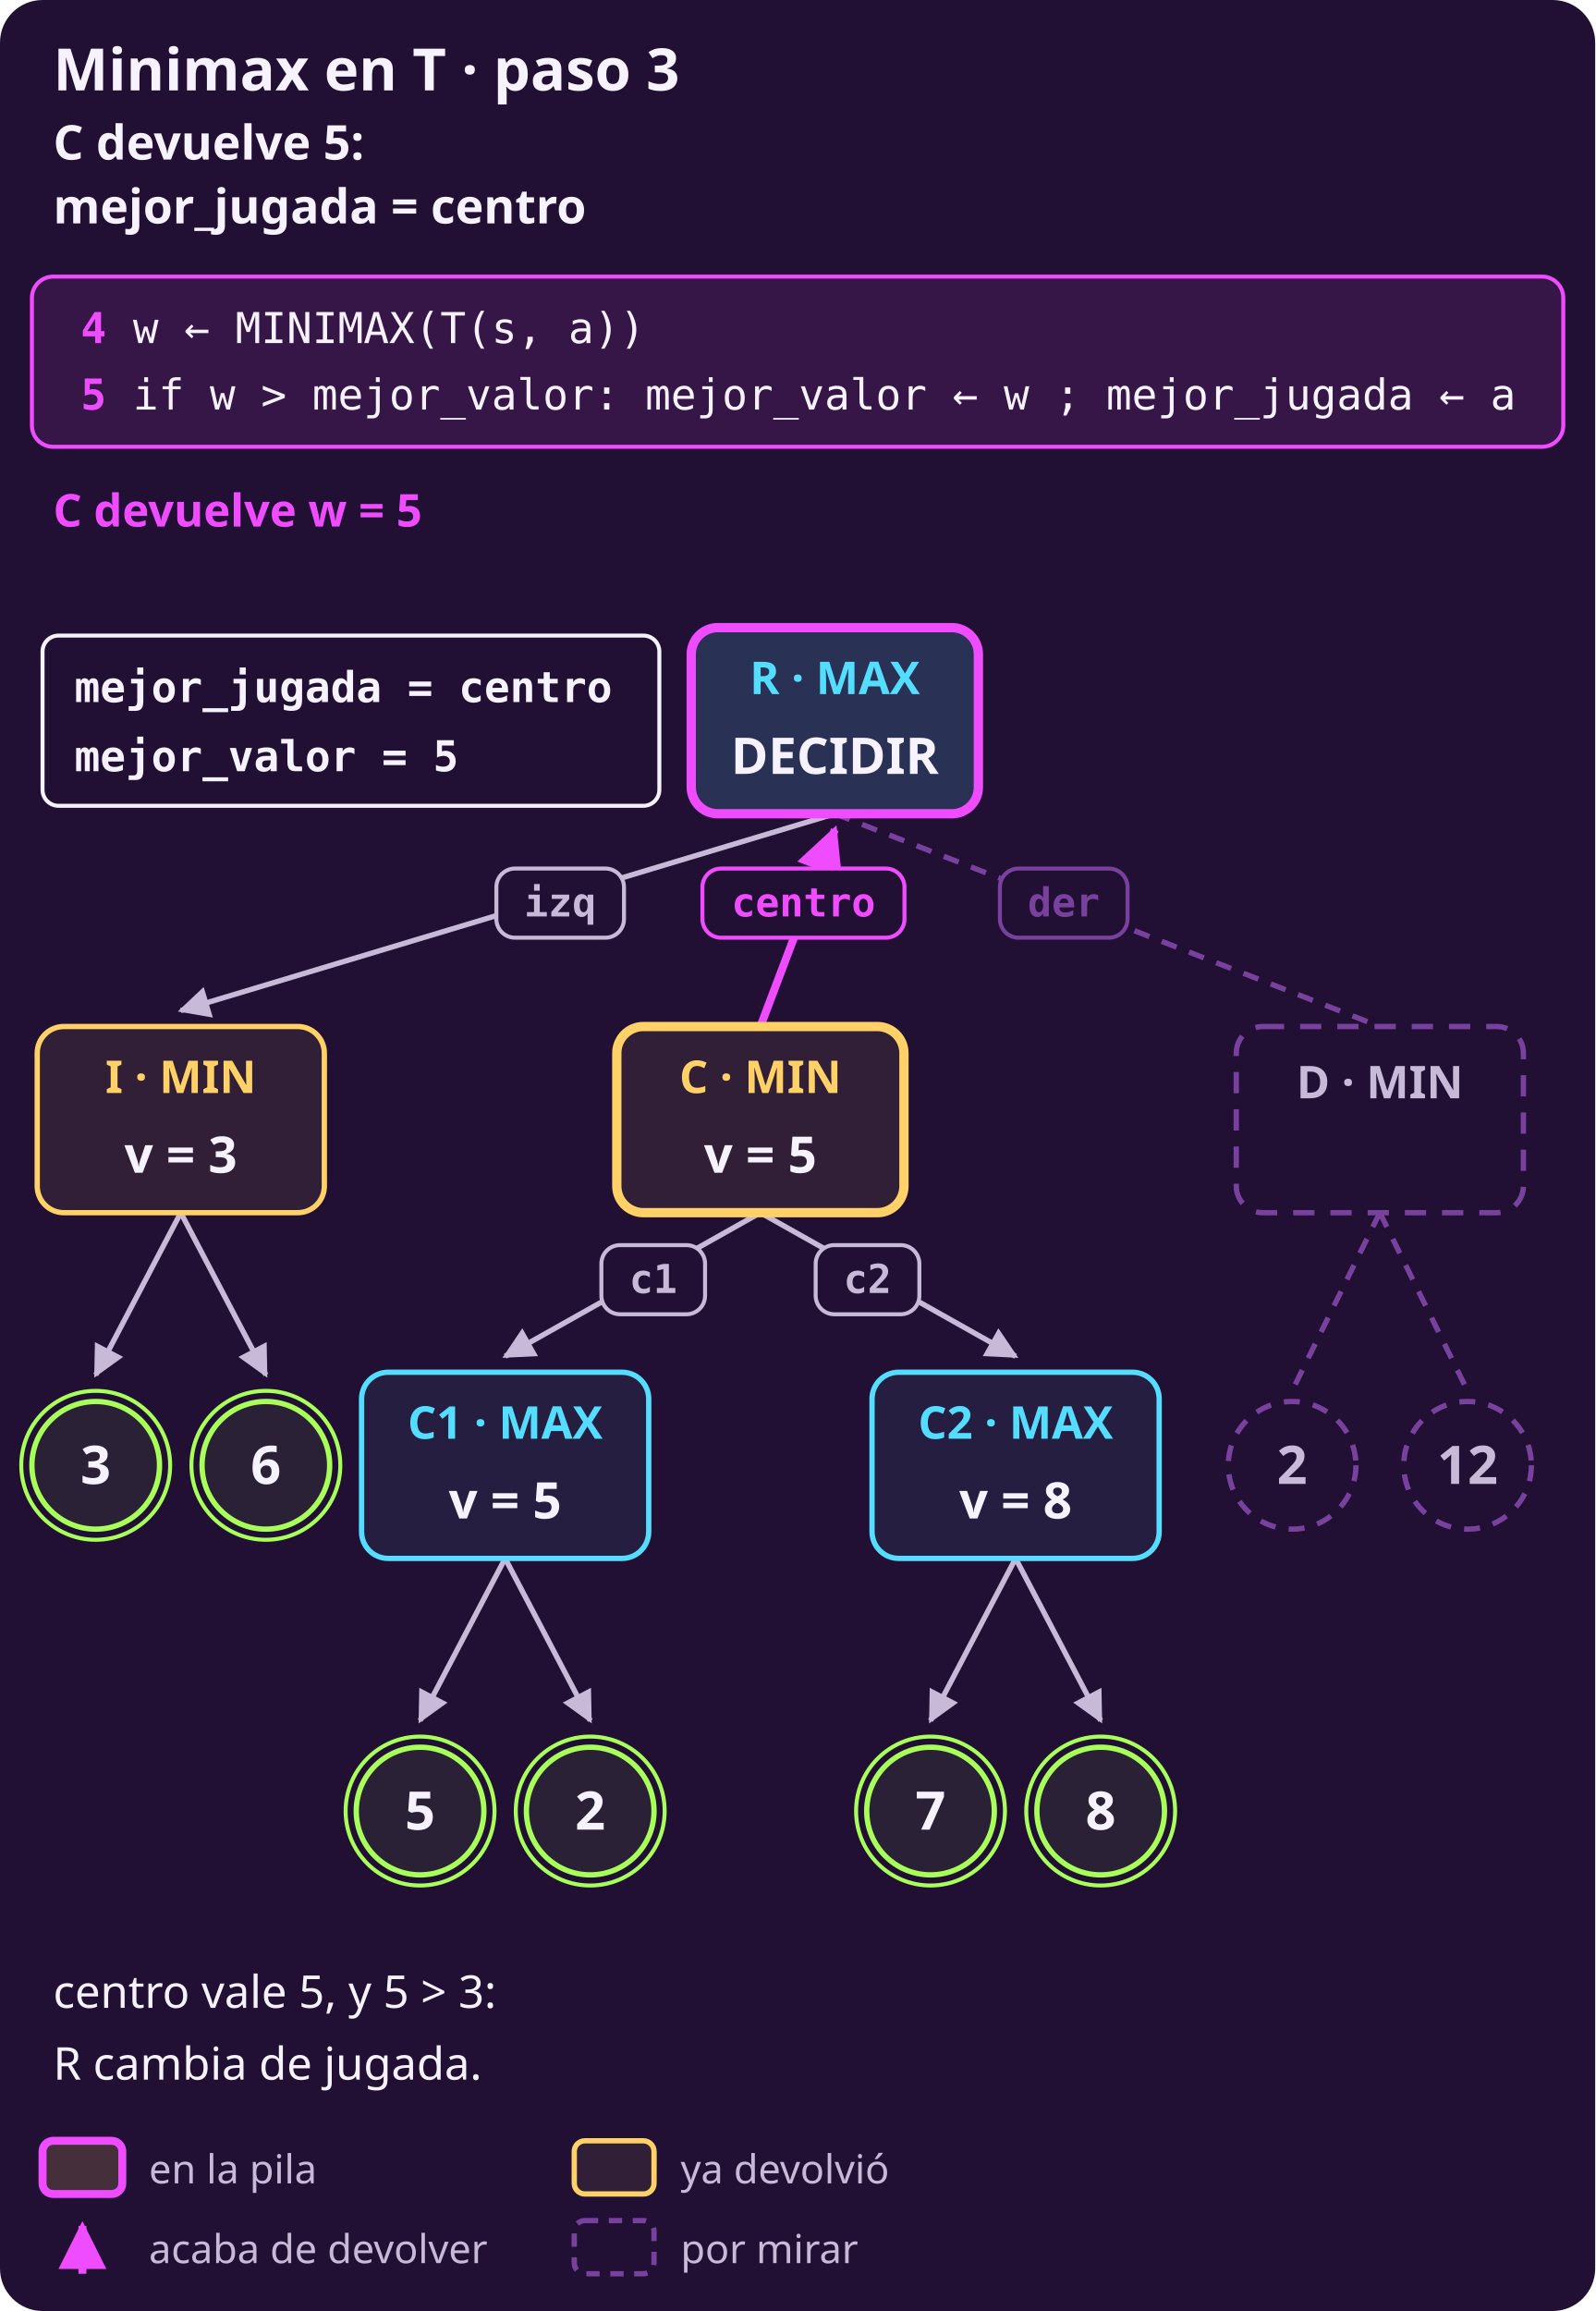
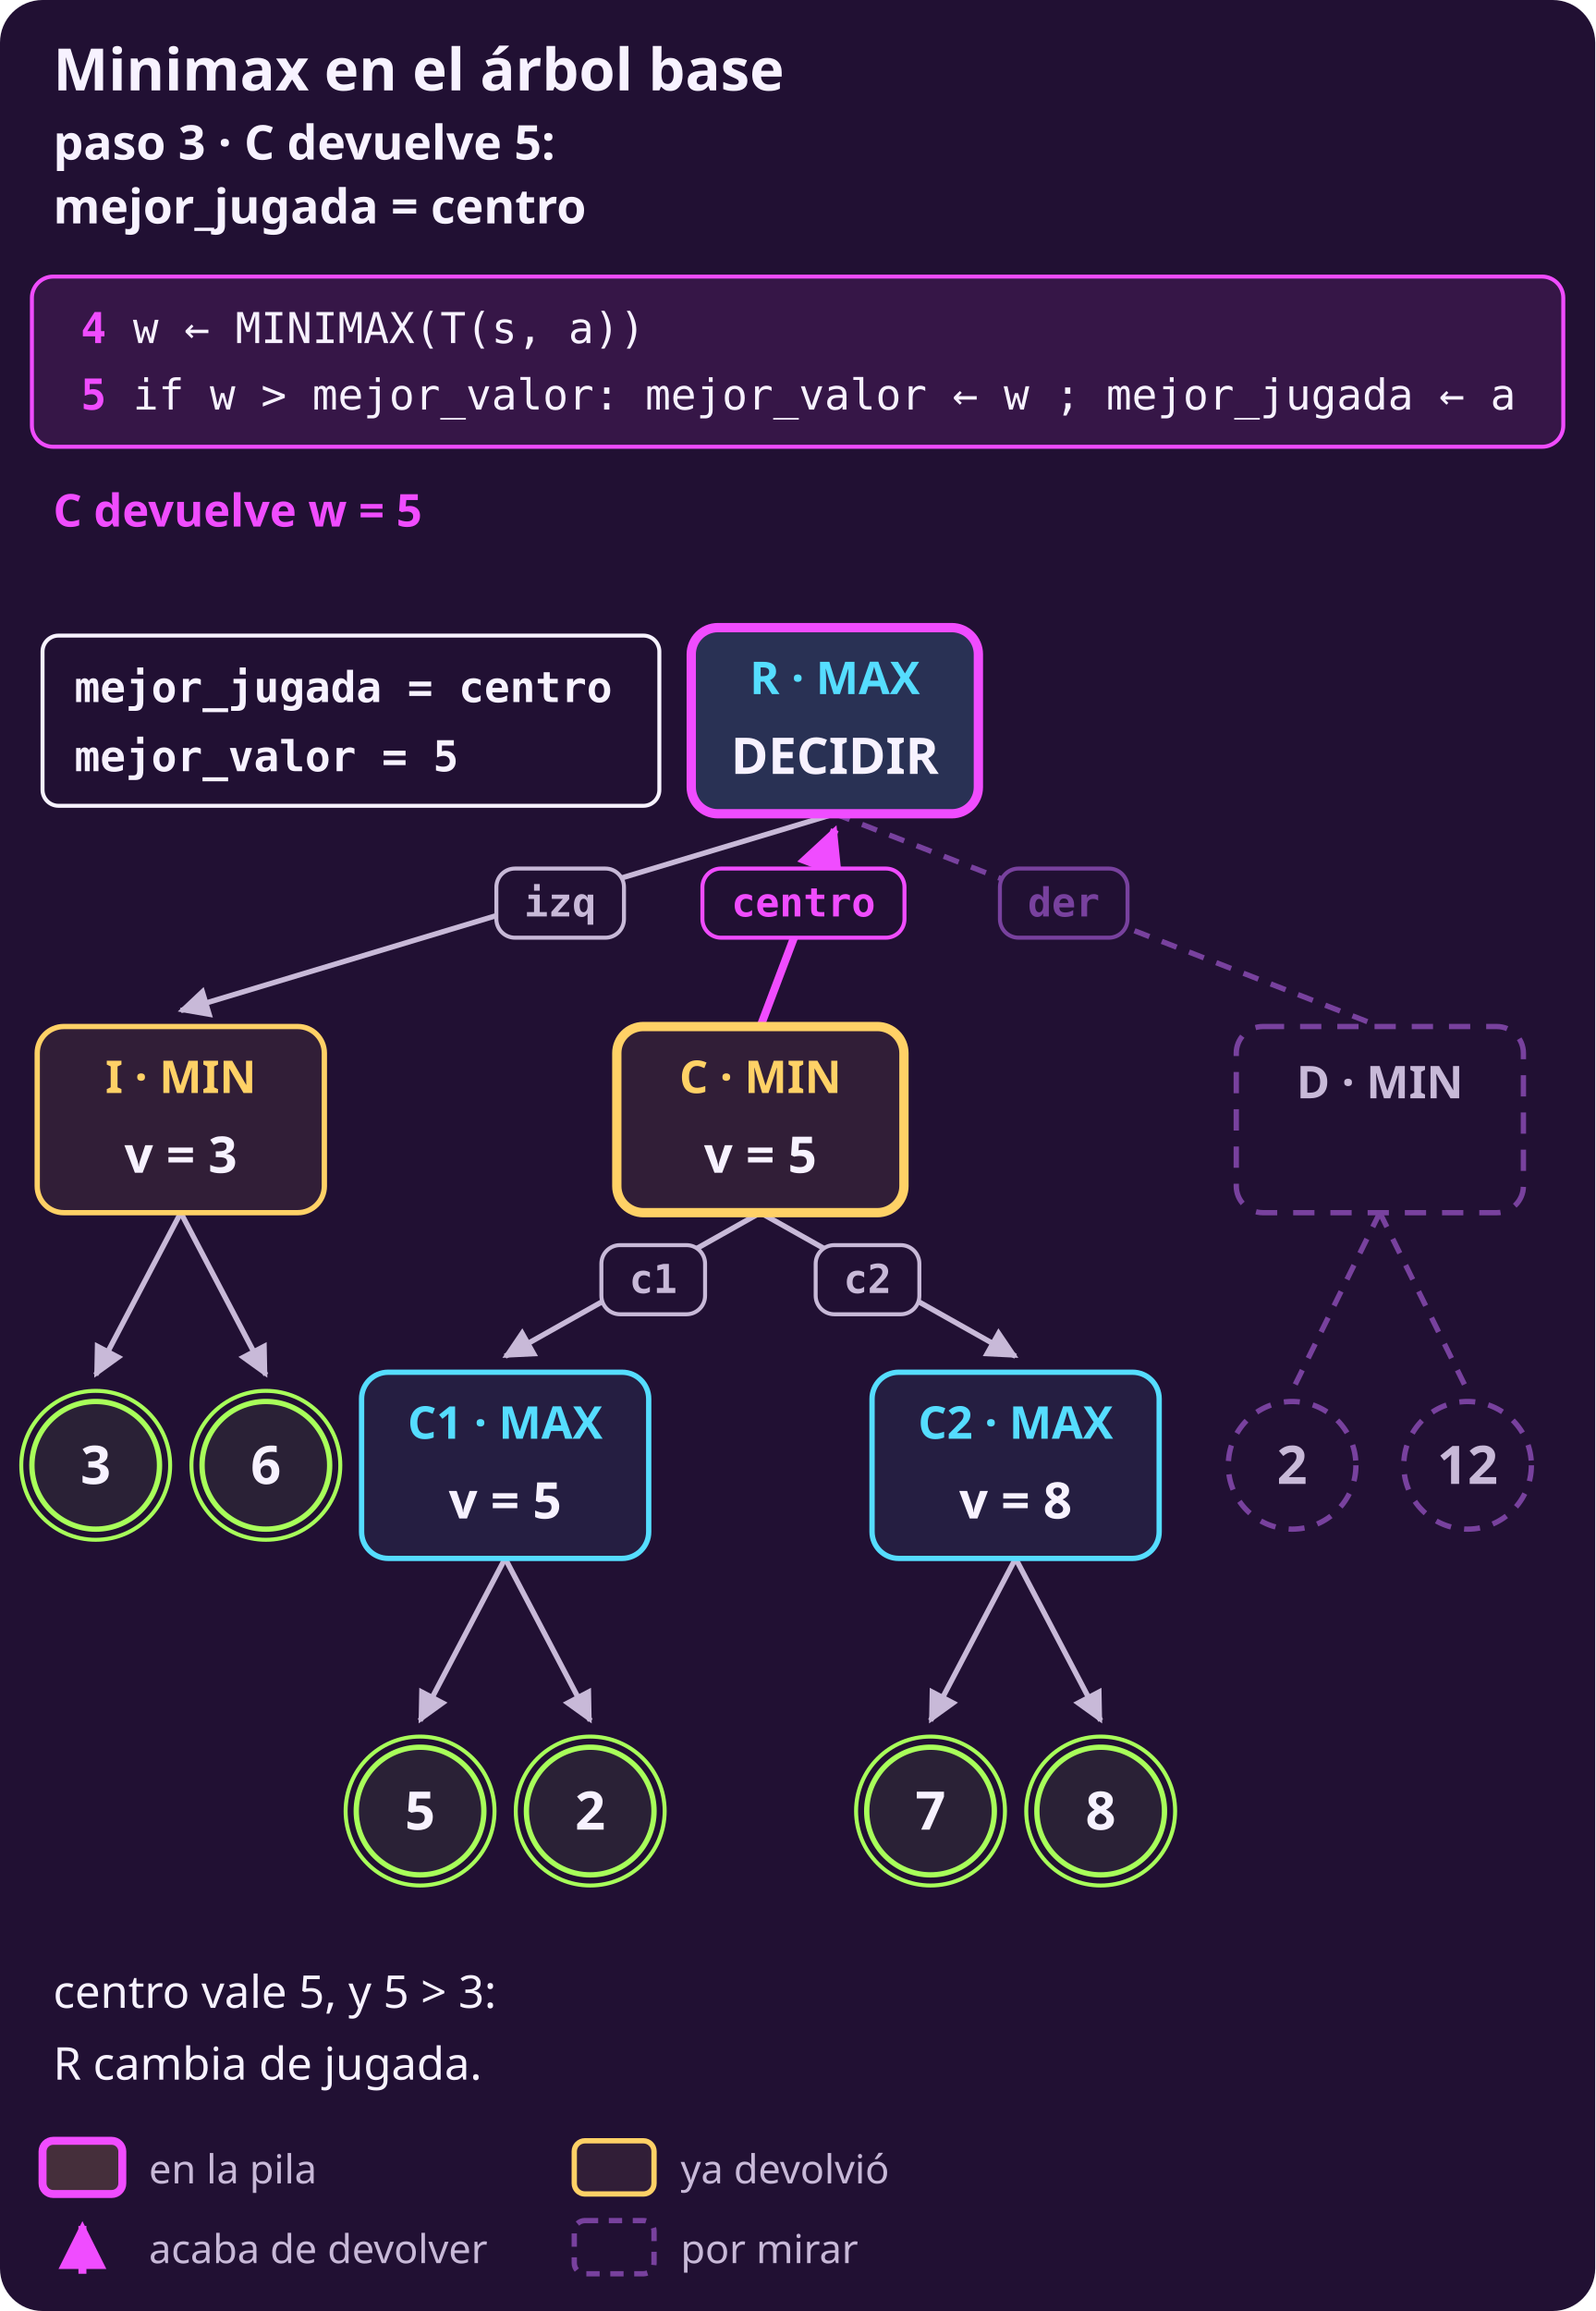
- <svg xmlns="http://www.w3.org/2000/svg" width="600" height="869" viewBox="0 0 600 869" role="img" aria-label="DECIDIR-MINIMAX sobre el árbol T, paso 3 (fila 15 de la traza). Arriba, la banda del pseudocódigo: línea 4: w ← MINIMAX(T(s, a)); línea 5: if w &gt; mejor_valor: mejor_valor ← w ; mejor_jugada ← a. C devuelve w = 5. Recuadro: mejor_jugada = centro · mejor_valor = 5. En el árbol: R en la pila; I ya devolvió v = 3; C ya devolvió v = 5; C1 ya devolvió v = 5; C2 ya devolvió v = 8; D por mirar. centro vale 5, y 5 &gt; 3: R cambia de jugada.">
+ <svg xmlns="http://www.w3.org/2000/svg" width="600" height="869" viewBox="0 0 600 869" role="img" aria-label="DECIDIR-MINIMAX sobre el árbol base, paso 3 (fila 15 de la traza). Arriba, la banda del pseudocódigo: línea 4: w ← MINIMAX(T(s, a)); línea 5: if w &gt; mejor_valor: mejor_valor ← w ; mejor_jugada ← a. C devuelve w = 5. Recuadro: mejor_jugada = centro · mejor_valor = 5. En el árbol: R en la pila; I ya devolvió v = 3; C ya devolvió v = 5; C1 ya devolvió v = 5; C2 ya devolvió v = 8; D por mirar. centro vale 5, y 5 &gt; 3: R cambia de jugada.">
  <rect x="0" y="0" width="600" height="869" rx="16" fill="#211033" />
  <defs>
    <marker id="p" viewBox="0 0 10 10" refX="9" refY="5" markerWidth="6" markerHeight="6" orient="auto-start-reverse">
      <path d="M 0 0 L 10 5 L 0 10 z" fill="#f04cff" />
    </marker>
    <marker id="s" viewBox="0 0 10 10" refX="9" refY="5" markerWidth="6" markerHeight="6" orient="auto-start-reverse">
      <path d="M 0 0 L 10 5 L 0 10 z" fill="#c8b9d8" />
    </marker>
  </defs>
-   <text x="20" y="34" fill="#f7f2ff" font-family="system-ui, sans-serif" font-size="22" font-weight="700" text-anchor="start">Minimax en T · paso 3</text>
-   <text x="20" y="60" fill="#f7f2ff" font-family="system-ui, sans-serif" font-size="18" font-weight="700" text-anchor="start">C devuelve 5:</text>
+   <text x="20" y="34" fill="#f7f2ff" font-family="system-ui, sans-serif" font-size="22" font-weight="700" text-anchor="start">Minimax en el árbol base</text>
+   <text x="20" y="60" fill="#f7f2ff" font-family="system-ui, sans-serif" font-size="18" font-weight="700" text-anchor="start">paso 3 · C devuelve 5:</text>
  <text x="20" y="84" fill="#f7f2ff" font-family="system-ui, sans-serif" font-size="18" font-weight="700" text-anchor="start">mejor_jugada = centro</text>
  <rect x="12" y="104" width="576" height="64" rx="8" fill="#361647" stroke="#f04cff" stroke-width="1.5" />
  <text x="40" y="129" fill="#f04cff" font-family="ui-monospace, SFMono-Regular, Menlo, monospace" font-size="16" font-weight="700" text-anchor="end">4</text>
  <text x="50" y="129" fill="#f7f2ff" font-family="ui-monospace, SFMono-Regular, Menlo, monospace" font-size="16" font-weight="normal" text-anchor="start">w ← MINIMAX(T(s, a))</text>
  <text x="40" y="154" fill="#f04cff" font-family="ui-monospace, SFMono-Regular, Menlo, monospace" font-size="16" font-weight="700" text-anchor="end">5</text>
  <text x="50" y="154" fill="#f7f2ff" font-family="ui-monospace, SFMono-Regular, Menlo, monospace" font-size="16" font-weight="normal" text-anchor="start">if w &gt; mejor_valor: mejor_valor ← w ; mejor_jugada ← a</text>
  <text x="20" y="198" fill="#f04cff" font-family="system-ui, sans-serif" font-size="17" font-weight="700" text-anchor="start">C devuelve w = 5</text>
  <line x1="314" y1="306.0" x2="68" y2="380.0" stroke="#c8b9d8" stroke-width="2" marker-end="url(#s)" />
  <rect x="186.7" y="326.6" width="48" height="26" rx="7" fill="#211033" stroke="#c8b9d8" stroke-width="1.5" />
  <text x="210.7" y="344.6" fill="#c8b9d8" font-family="ui-monospace, SFMono-Regular, Menlo, monospace" font-size="15" font-weight="700" text-anchor="middle">izq</text>
  <line x1="68" y1="456.0" x2="36" y2="517.0" stroke="#c8b9d8" stroke-width="2" marker-end="url(#s)" />
  <line x1="68" y1="456.0" x2="100" y2="517.0" stroke="#c8b9d8" stroke-width="2" marker-end="url(#s)" />
  <line x1="286" y1="386.0" x2="314" y2="312.0" stroke="#f04cff" stroke-width="3" marker-end="url(#p)" />
  <rect x="264.2" y="326.6" width="76" height="26" rx="7" fill="#211033" stroke="#f04cff" stroke-width="1.5" />
  <text x="302.2" y="344.6" fill="#f04cff" font-family="ui-monospace, SFMono-Regular, Menlo, monospace" font-size="15" font-weight="700" text-anchor="middle">centro</text>
  <line x1="286" y1="456.0" x2="190" y2="510.0" stroke="#c8b9d8" stroke-width="2" marker-end="url(#s)" />
  <rect x="226.2" y="468.2" width="39" height="26" rx="7" fill="#211033" stroke="#c8b9d8" stroke-width="1.5" />
  <text x="245.7" y="486.2" fill="#c8b9d8" font-family="ui-monospace, SFMono-Regular, Menlo, monospace" font-size="15" font-weight="700" text-anchor="middle">c1</text>
  <line x1="190" y1="586.0" x2="158" y2="647.0" stroke="#c8b9d8" stroke-width="2" marker-end="url(#s)" />
  <line x1="190" y1="586.0" x2="222" y2="647.0" stroke="#c8b9d8" stroke-width="2" marker-end="url(#s)" />
  <line x1="286" y1="456.0" x2="382" y2="510.0" stroke="#c8b9d8" stroke-width="2" marker-end="url(#s)" />
  <rect x="306.8" y="468.2" width="39" height="26" rx="7" fill="#211033" stroke="#c8b9d8" stroke-width="1.5" />
  <text x="326.3" y="486.2" fill="#c8b9d8" font-family="ui-monospace, SFMono-Regular, Menlo, monospace" font-size="15" font-weight="700" text-anchor="middle">c2</text>
  <line x1="382" y1="586.0" x2="350" y2="647.0" stroke="#c8b9d8" stroke-width="2" marker-end="url(#s)" />
  <line x1="382" y1="586.0" x2="414" y2="647.0" stroke="#c8b9d8" stroke-width="2" marker-end="url(#s)" />
  <line x1="314" y1="306.0" x2="519" y2="386.0" stroke="#78419e" stroke-width="2" stroke-dasharray="6 5" />
  <rect x="376.1" y="326.6" width="48" height="26" rx="7" fill="#211033" stroke="#78419e" stroke-width="1.5" />
  <text x="400.1" y="344.6" fill="#78419e" font-family="ui-monospace, SFMono-Regular, Menlo, monospace" font-size="15" font-weight="700" text-anchor="middle">der</text>
  <line x1="519" y1="456.0" x2="486" y2="523.0" stroke="#78419e" stroke-width="2" stroke-dasharray="6 5" />
  <line x1="519" y1="456.0" x2="552" y2="523.0" stroke="#78419e" stroke-width="2" stroke-dasharray="6 5" />
  <rect x="260.0" y="236.0" width="108" height="70" rx="10" fill="#293154" stroke="#f04cff" stroke-width="3.5" />
  <text x="314" y="261.0" fill="#55ddff" font-family="system-ui, sans-serif" font-size="17" font-weight="700" text-anchor="middle">R · MAX</text>
  <text x="314" y="291.0" fill="#f7f2ff" font-family="system-ui, sans-serif" font-size="19" font-weight="700" text-anchor="middle">DECIDIR</text>
  <rect x="14.0" y="386.0" width="108" height="70" rx="10" fill="#311e37" stroke="#ffd166" stroke-width="2" />
  <text x="68" y="411.0" fill="#ffd166" font-family="system-ui, sans-serif" font-size="17" font-weight="700" text-anchor="middle">I · MIN</text>
  <text x="68" y="441.0" fill="#f7f2ff" font-family="system-ui, sans-serif" font-size="19" font-weight="700" text-anchor="middle">v = 3</text>
  <circle cx="36" cy="551.0" r="28" fill="none" stroke="#a8ff5a" stroke-width="1.5" />
  <circle cx="36" cy="551.0" r="24" fill="#2a2136" stroke="#a8ff5a" stroke-width="2" />
  <text x="36" y="558.0" fill="#f7f2ff" font-family="system-ui, sans-serif" font-size="20" font-weight="700" text-anchor="middle">3</text>
  <circle cx="100" cy="551.0" r="28" fill="none" stroke="#a8ff5a" stroke-width="1.5" />
  <circle cx="100" cy="551.0" r="24" fill="#2a2136" stroke="#a8ff5a" stroke-width="2" />
  <text x="100" y="558.0" fill="#f7f2ff" font-family="system-ui, sans-serif" font-size="20" font-weight="700" text-anchor="middle">6</text>
  <rect x="232.0" y="386.0" width="108" height="70" rx="10" fill="#311e37" stroke="#ffd166" stroke-width="3.5" />
  <text x="286" y="411.0" fill="#ffd166" font-family="system-ui, sans-serif" font-size="17" font-weight="700" text-anchor="middle">C · MIN</text>
  <text x="286" y="441.0" fill="#f7f2ff" font-family="system-ui, sans-serif" font-size="19" font-weight="700" text-anchor="middle">v = 5</text>
  <rect x="136.0" y="516.0" width="108" height="70" rx="10" fill="#251e41" stroke="#55ddff" stroke-width="2" />
  <text x="190" y="541.0" fill="#55ddff" font-family="system-ui, sans-serif" font-size="17" font-weight="700" text-anchor="middle">C1 · MAX</text>
  <text x="190" y="571.0" fill="#f7f2ff" font-family="system-ui, sans-serif" font-size="19" font-weight="700" text-anchor="middle">v = 5</text>
  <circle cx="158" cy="681.0" r="28" fill="none" stroke="#a8ff5a" stroke-width="1.5" />
  <circle cx="158" cy="681.0" r="24" fill="#2a2136" stroke="#a8ff5a" stroke-width="2" />
  <text x="158" y="688.0" fill="#f7f2ff" font-family="system-ui, sans-serif" font-size="20" font-weight="700" text-anchor="middle">5</text>
  <circle cx="222" cy="681.0" r="28" fill="none" stroke="#a8ff5a" stroke-width="1.5" />
  <circle cx="222" cy="681.0" r="24" fill="#2a2136" stroke="#a8ff5a" stroke-width="2" />
  <text x="222" y="688.0" fill="#f7f2ff" font-family="system-ui, sans-serif" font-size="20" font-weight="700" text-anchor="middle">2</text>
  <rect x="328.0" y="516.0" width="108" height="70" rx="10" fill="#251e41" stroke="#55ddff" stroke-width="2" />
  <text x="382" y="541.0" fill="#55ddff" font-family="system-ui, sans-serif" font-size="17" font-weight="700" text-anchor="middle">C2 · MAX</text>
  <text x="382" y="571.0" fill="#f7f2ff" font-family="system-ui, sans-serif" font-size="19" font-weight="700" text-anchor="middle">v = 8</text>
  <circle cx="350" cy="681.0" r="28" fill="none" stroke="#a8ff5a" stroke-width="1.5" />
  <circle cx="350" cy="681.0" r="24" fill="#2a2136" stroke="#a8ff5a" stroke-width="2" />
  <text x="350" y="688.0" fill="#f7f2ff" font-family="system-ui, sans-serif" font-size="20" font-weight="700" text-anchor="middle">7</text>
  <circle cx="414" cy="681.0" r="28" fill="none" stroke="#a8ff5a" stroke-width="1.5" />
  <circle cx="414" cy="681.0" r="24" fill="#2a2136" stroke="#a8ff5a" stroke-width="2" />
  <text x="414" y="688.0" fill="#f7f2ff" font-family="system-ui, sans-serif" font-size="20" font-weight="700" text-anchor="middle">8</text>
  <rect x="465.0" y="386.0" width="108" height="70" rx="10" fill="#211033" stroke="#78419e" stroke-width="2" stroke-dasharray="8 6" />
  <text x="519" y="413.0" fill="#c8b9d8" font-family="system-ui, sans-serif" font-size="17" font-weight="700" text-anchor="middle">D · MIN</text>
  <circle cx="486" cy="551.0" r="24" fill="#211033" stroke="#78419e" stroke-width="2" stroke-dasharray="6 5" />
  <text x="486" y="558.0" fill="#c8b9d8" font-family="system-ui, sans-serif" font-size="20" font-weight="700" text-anchor="middle">2</text>
  <circle cx="552" cy="551.0" r="24" fill="#211033" stroke="#78419e" stroke-width="2" stroke-dasharray="6 5" />
  <text x="552" y="558.0" fill="#c8b9d8" font-family="system-ui, sans-serif" font-size="20" font-weight="700" text-anchor="middle">12</text>
  <rect x="16" y="239.0" width="232" height="64" rx="6" fill="#211033" stroke="#f7f2ff" stroke-width="1.5" />
  <text x="28" y="264.0" fill="#f7f2ff" font-family="ui-monospace, SFMono-Regular, Menlo, monospace" font-size="16" font-weight="700" text-anchor="start">mejor_jugada = centro</text>
  <text x="28" y="290.0" fill="#f7f2ff" font-family="ui-monospace, SFMono-Regular, Menlo, monospace" font-size="16" font-weight="700" text-anchor="start">mejor_valor = 5</text>
  <text x="20" y="755.0" fill="#f7f2ff" font-family="system-ui, sans-serif" font-size="17" font-weight="normal" text-anchor="start">centro vale 5, y 5 &gt; 3:</text>
  <text x="20" y="782.0" fill="#f7f2ff" font-family="system-ui, sans-serif" font-size="17" font-weight="normal" text-anchor="start">R cambia de jugada.</text>
  <rect x="16" y="805.0" width="30" height="20" rx="4" fill="#452f3b" stroke="#f04cff" stroke-width="3" />
  <text x="56" y="821.0" fill="#c8b9d8" font-family="system-ui, sans-serif" font-size="15" font-weight="normal" text-anchor="start">en la pila</text>
  <rect x="216" y="805.0" width="30" height="20" rx="4" fill="#311e37" stroke="#ffd166" stroke-width="2" />
  <text x="256" y="821.0" fill="#c8b9d8" font-family="system-ui, sans-serif" font-size="15" font-weight="normal" text-anchor="start">ya devolvió</text>
  <line x1="31" y1="855.0" x2="31" y2="837.0" stroke="#f04cff" stroke-width="3" marker-end="url(#p)" />
  <text x="56" y="851.0" fill="#c8b9d8" font-family="system-ui, sans-serif" font-size="15" font-weight="normal" text-anchor="start">acaba de devolver</text>
  <rect x="216" y="835.0" width="30" height="20" rx="4" fill="none" stroke="#78419e" stroke-width="2" stroke-dasharray="5 4" />
  <text x="256" y="851.0" fill="#c8b9d8" font-family="system-ui, sans-serif" font-size="15" font-weight="normal" text-anchor="start">por mirar</text>
</svg>
